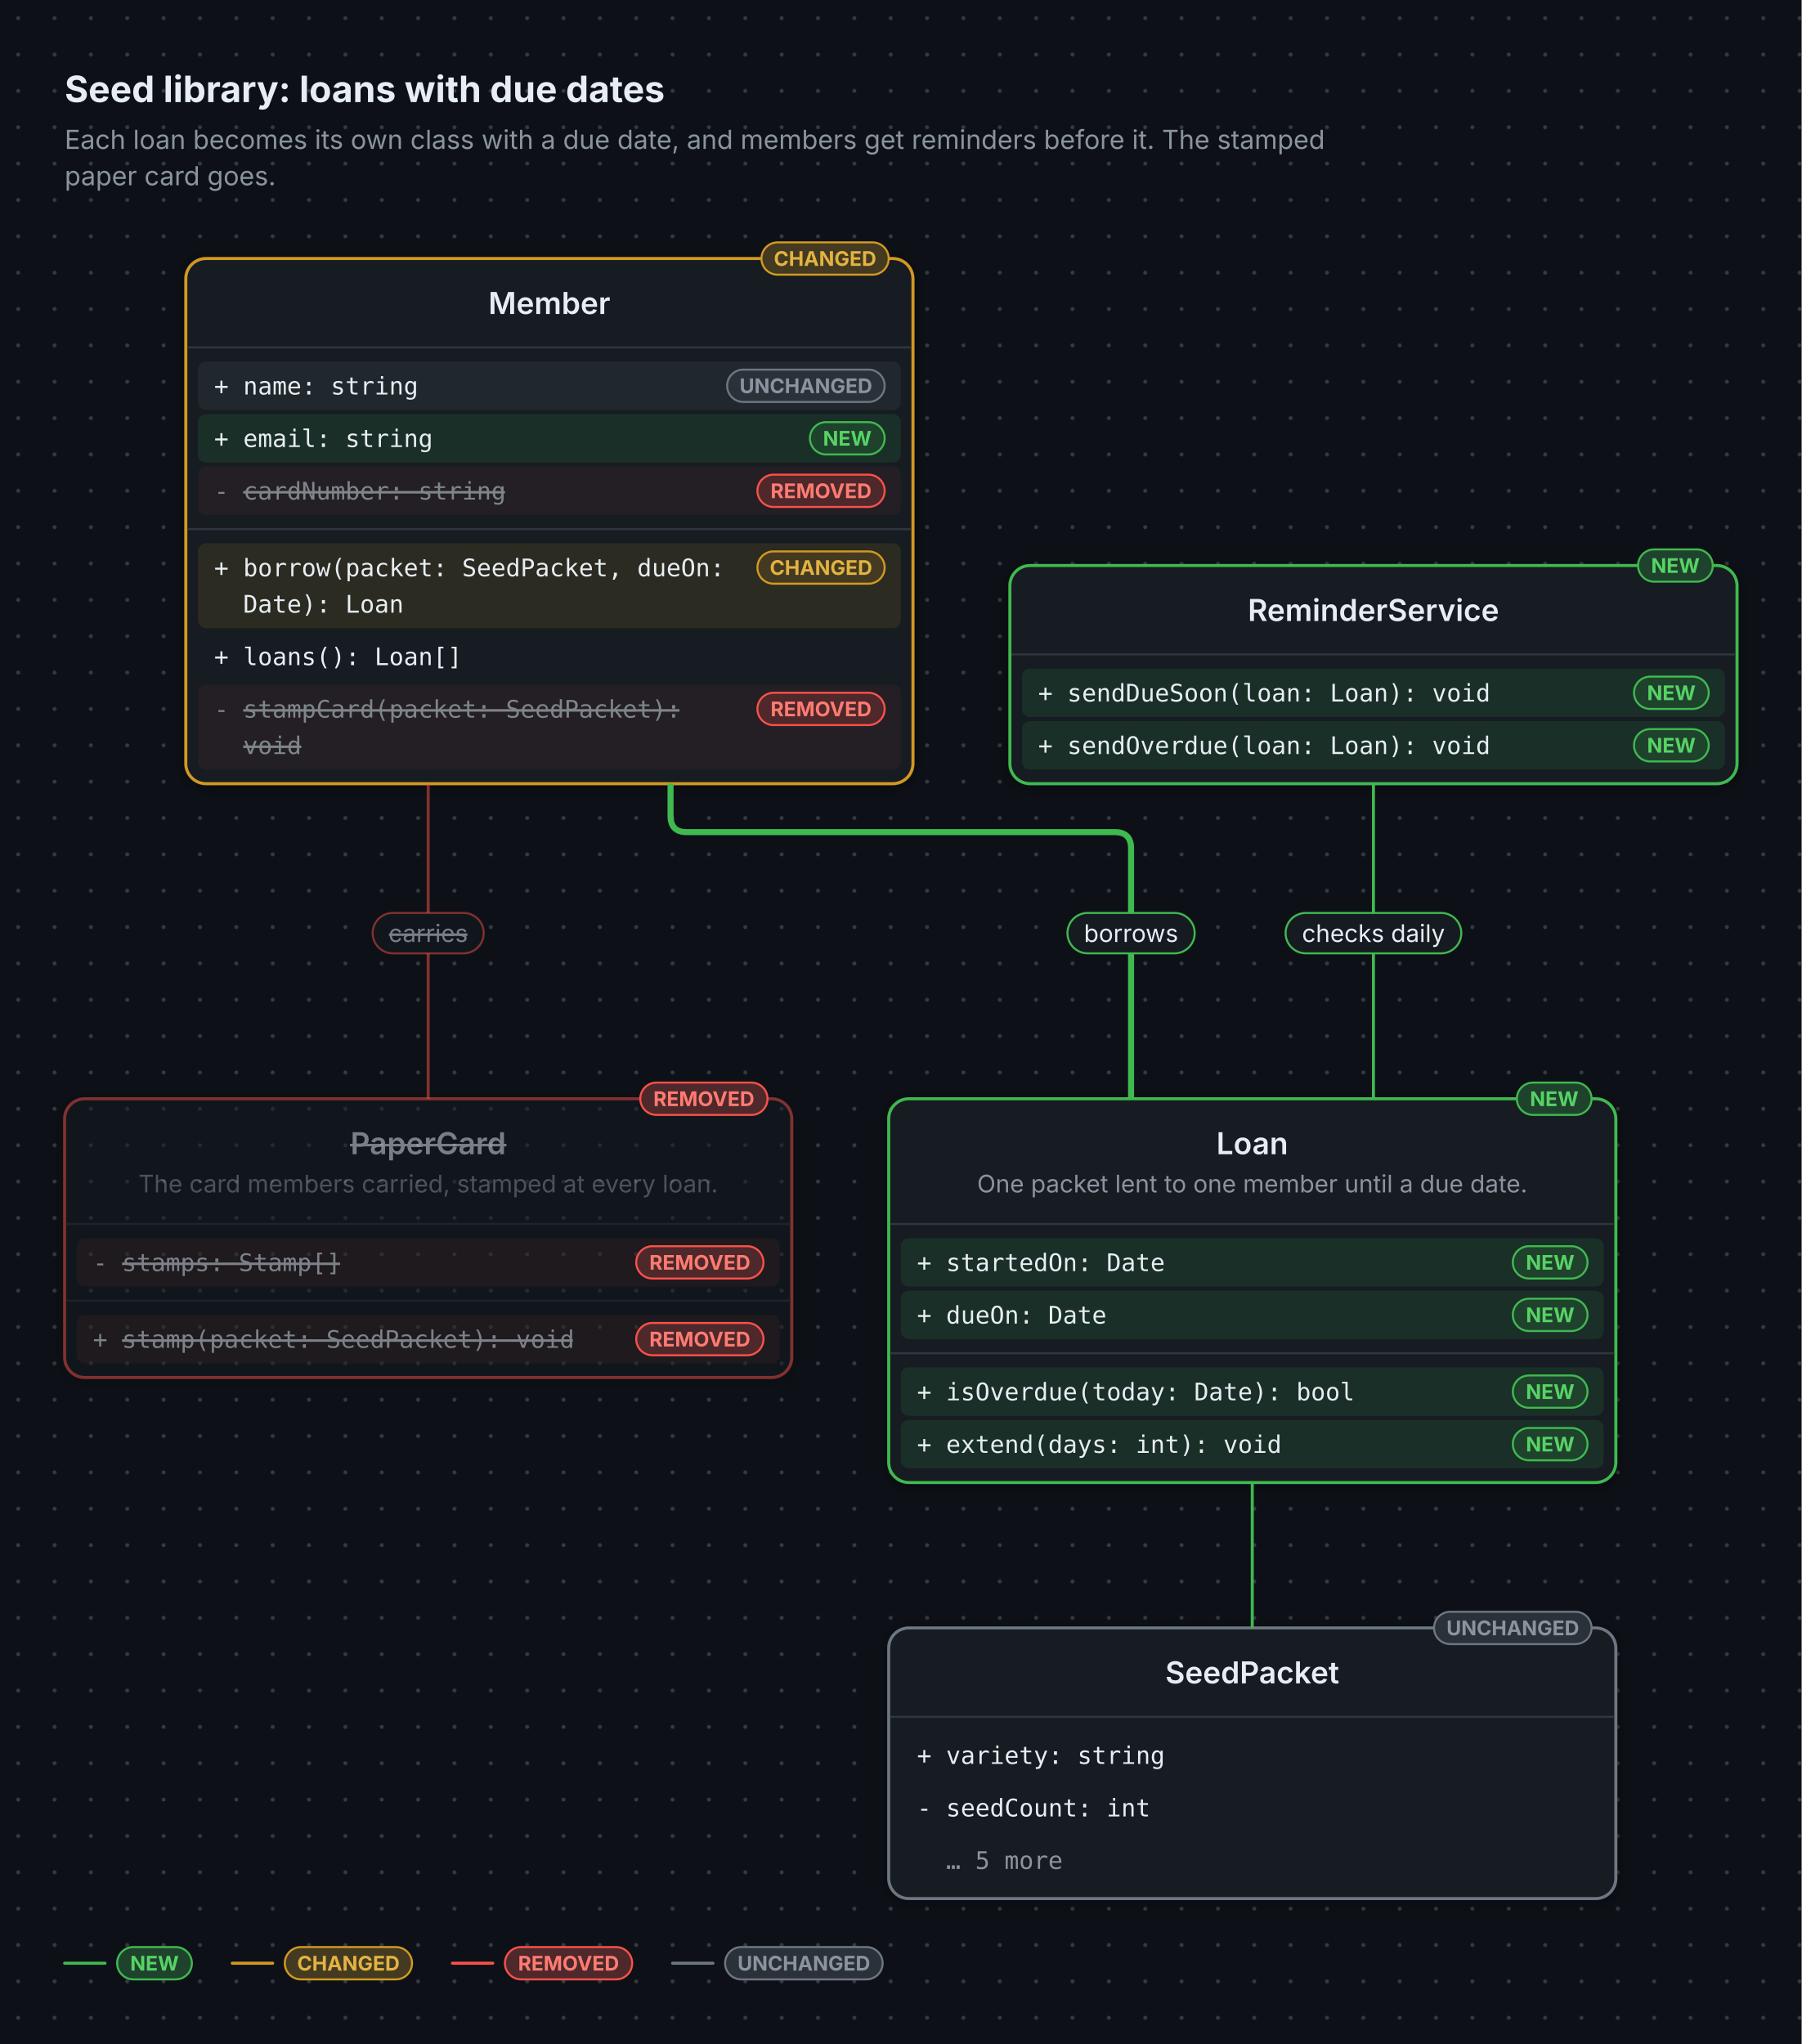
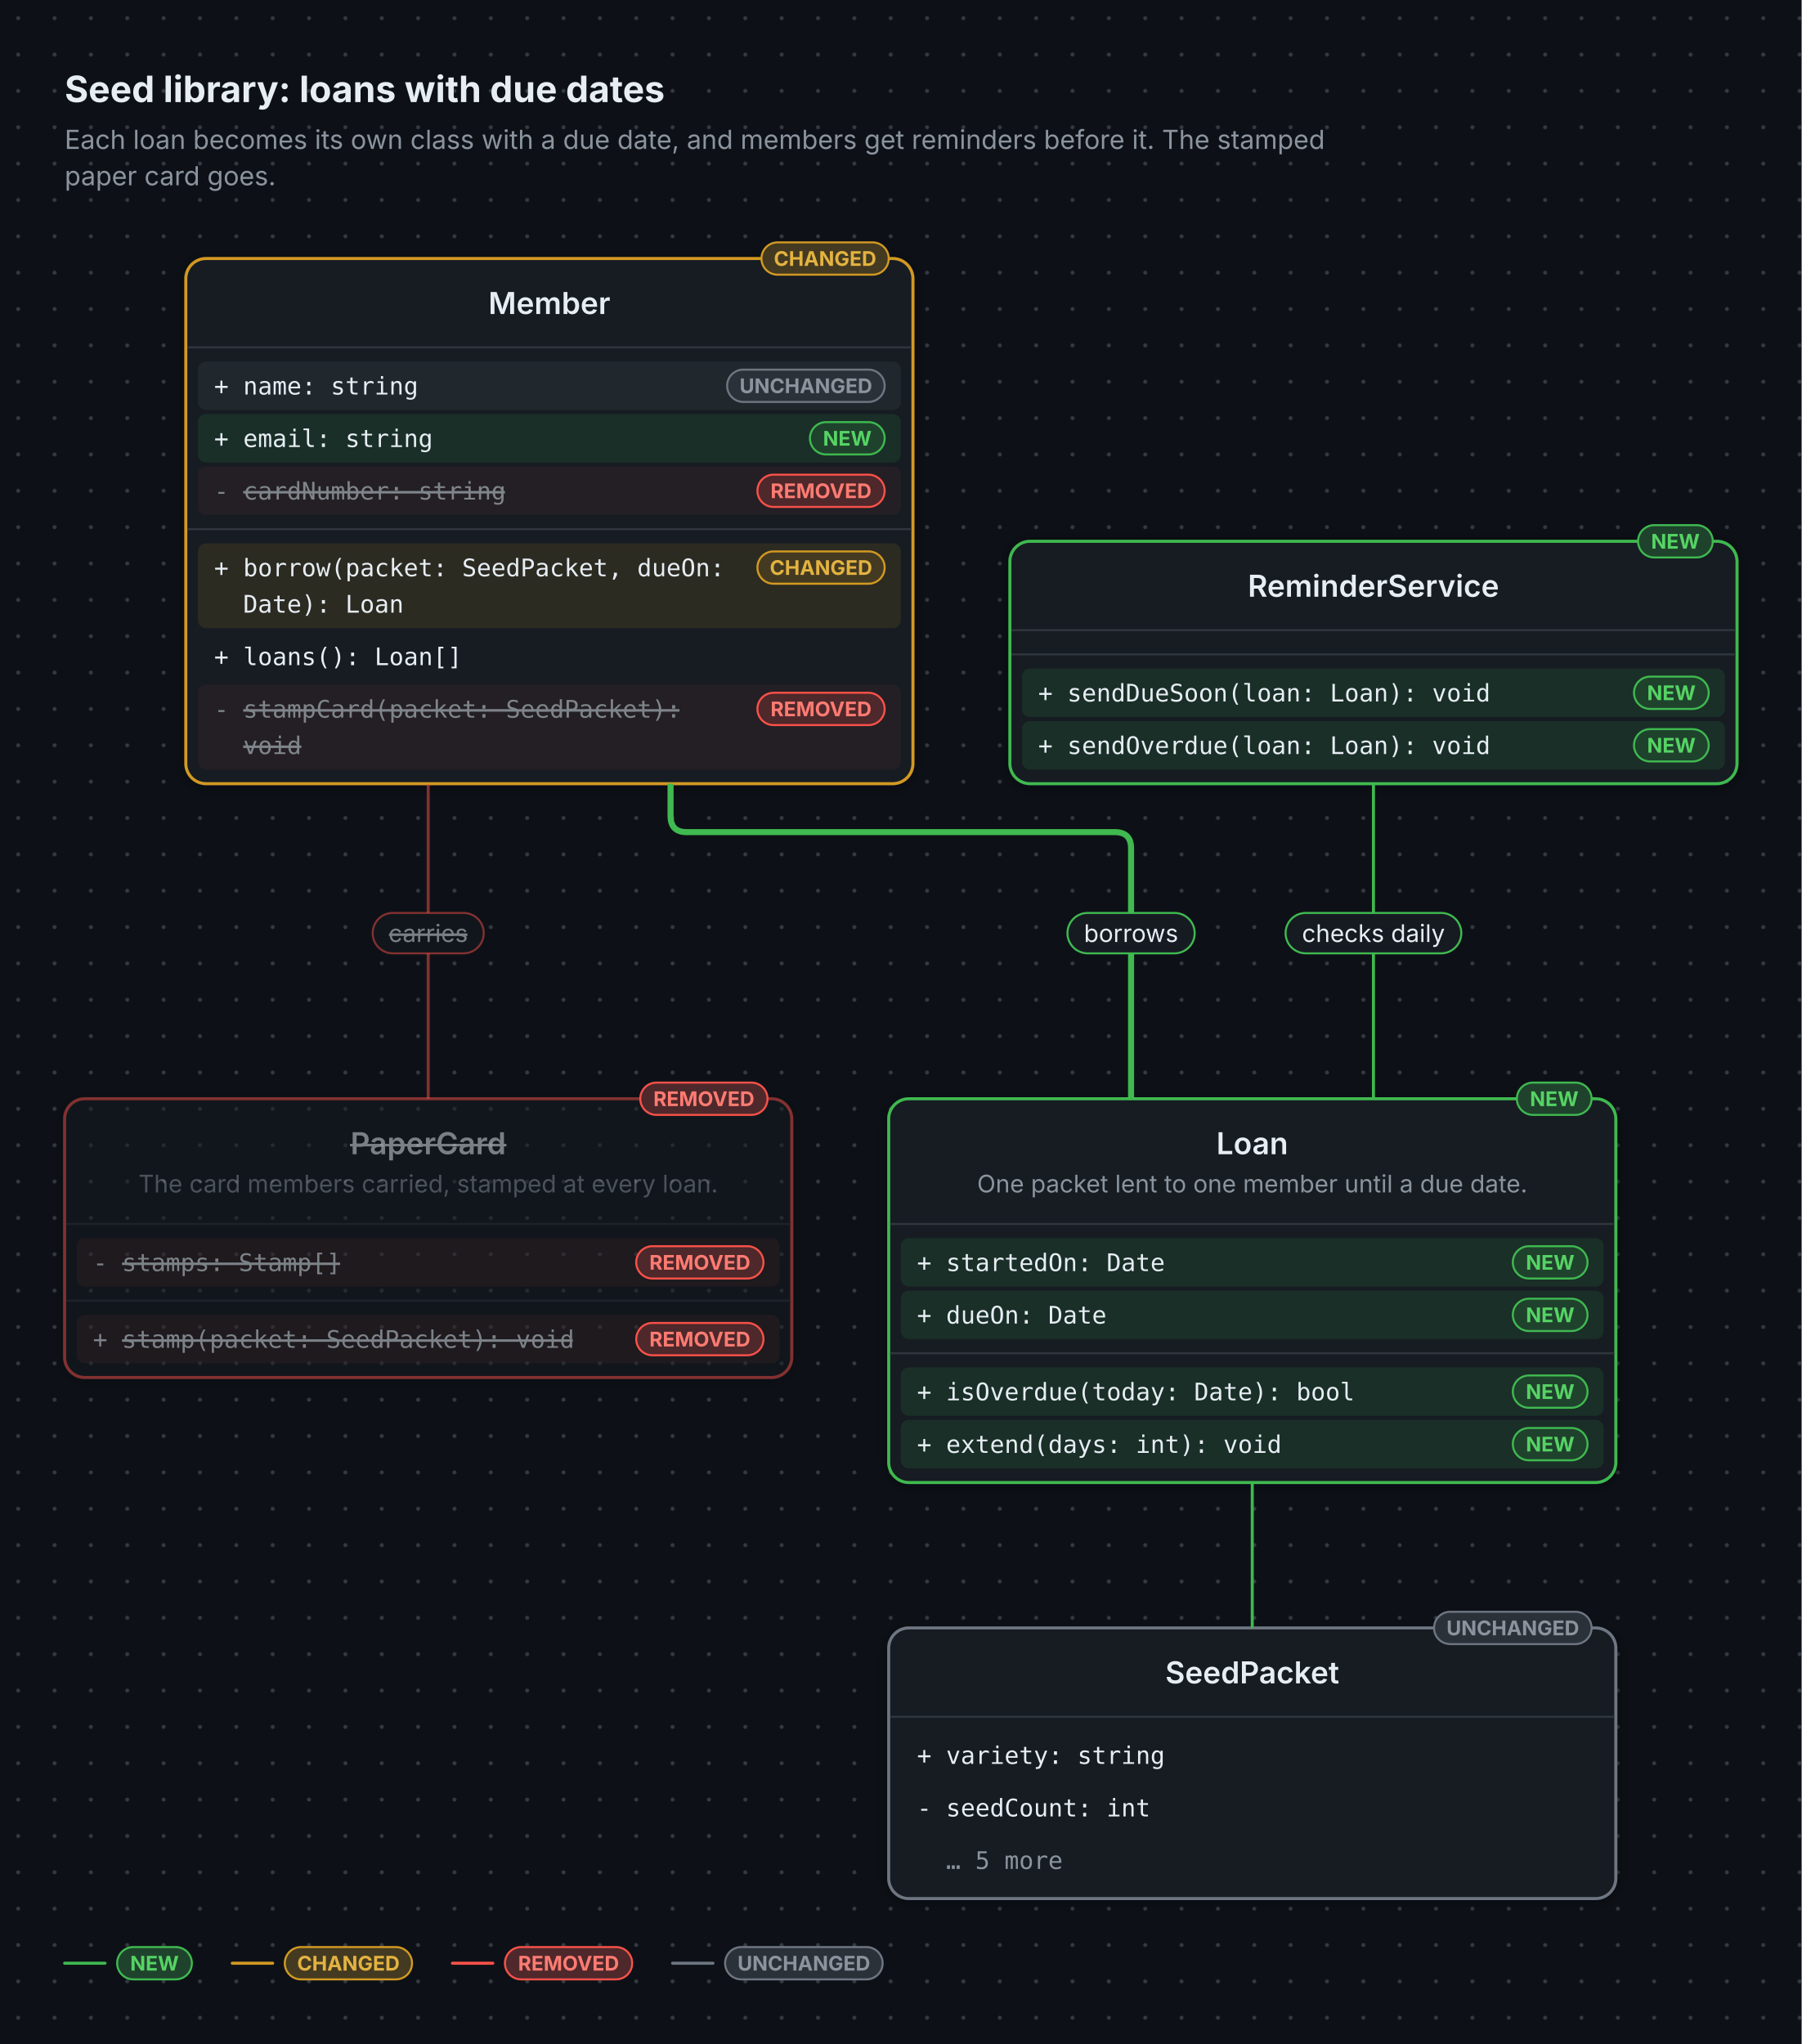
<svg xmlns="http://www.w3.org/2000/svg" width="892" height="1012" viewBox="0 0 892 1012">
  <defs>
    <pattern id="structa-grid-dark" width="18" height="18" patternUnits="userSpaceOnUse">
      <circle cx="9" cy="9" r="1" fill="#6e7681" fill-opacity="0.4" />
    </pattern>
    <filter id="structa-shadow-dark" x="-20%" y="-30%" width="140%" height="170%">
      <feDropShadow dx="0" dy="1" stdDeviation="3" flood-color="#010409" flood-opacity="0.5" />
    </filter>
  </defs>
  <rect width="892" height="1012" fill="#0d1117" />
  <rect width="892" height="1012" fill="url(#structa-grid-dark)" />
  <g class="title">
    <text x="32" y="50.55" font-family="Structa Inter, Inter, sans-serif" font-size="18" font-weight="700" fill="#e6edf3">Seed library: loans with due dates</text>
  </g>
  <g class="description">
    <text x="32" y="73.73" font-family="Structa Inter, Inter, sans-serif" font-size="13" font-weight="400" fill="#8b949e">Each loan becomes its own class with a due date, and members get reminders before it. The stamped</text>
    <text x="32" y="91.73" font-family="Structa Inter, Inter, sans-serif" font-size="13" font-weight="400" fill="#8b949e">paper card goes.</text>
  </g>
  <g class="card" data-id="member" data-kind="class" data-status="changed">
    <rect x="92" y="128" width="360" height="260" rx="10" fill="#161b22" stroke="#d29922" stroke-width="1.5" filter="url(#structa-shadow-dark)" />
    <line class="divider" x1="92.75" y1="172" x2="451.25" y2="172" stroke="#30363d" stroke-width="1" />
    <line class="divider" x1="92.75" y1="262" x2="451.25" y2="262" stroke="#30363d" stroke-width="1" />
    <text x="272" y="155.46" font-family="Structa Inter, Inter, sans-serif" font-size="15" font-weight="600" fill="#e6edf3" text-anchor="middle">Member</text>
    <g class="row" data-id="properties[0]" data-kind="property" data-status="unchanged">
      <rect x="98" y="179" width="348" height="24" rx="4" fill="#6e7681" fill-opacity="0.12" />
      <g class="symbol">
        <text x="106" y="195.32" font-family="Structa JetBrains Mono, JetBrains Mono, monospace" font-size="12" font-weight="400" fill="#e6edf3">+</text>
      </g>
      <text x="120.4" y="195.32" font-family="Structa JetBrains Mono, JetBrains Mono, monospace" font-size="12" font-weight="400" fill="#e6edf3">name: string</text>
      <g class="badge">
        <rect x="360" y="183" width="78" height="16" rx="8" fill="#161b22" />
        <rect x="360" y="183" width="78" height="16" rx="8" fill="#6e7681" fill-opacity="0.25" stroke="#6e7681" stroke-width="1" />
        <text x="399" y="194.64" font-family="Structa Inter, Inter, sans-serif" font-size="10" font-weight="700" fill="#8b949e" text-anchor="middle">UNCHANGED</text>
      </g>
    </g>
    <g class="row" data-id="properties[1]" data-kind="property" data-status="new">
      <rect x="98" y="205" width="348" height="24" rx="4" fill="#3fb950" fill-opacity="0.12" />
      <g class="symbol">
        <text x="106" y="221.32" font-family="Structa JetBrains Mono, JetBrains Mono, monospace" font-size="12" font-weight="400" fill="#e6edf3">+</text>
      </g>
      <text x="120.4" y="221.32" font-family="Structa JetBrains Mono, JetBrains Mono, monospace" font-size="12" font-weight="400" fill="#e6edf3">email: string</text>
      <g class="badge">
        <rect x="401" y="209" width="37" height="16" rx="8" fill="#161b22" />
        <rect x="401" y="209" width="37" height="16" rx="8" fill="#3fb950" fill-opacity="0.25" stroke="#3fb950" stroke-width="1" />
        <text x="419.5" y="220.64" font-family="Structa Inter, Inter, sans-serif" font-size="10" font-weight="700" fill="#56d364" text-anchor="middle">NEW</text>
      </g>
    </g>
    <g class="row" data-id="card-number" data-kind="property" data-status="removed">
      <g class="faded" opacity="0.5">
        <rect x="98" y="231" width="348" height="24" rx="4" fill="#f85149" fill-opacity="0.12" />
        <g class="symbol">
          <text x="106" y="247.32" font-family="Structa JetBrains Mono, JetBrains Mono, monospace" font-size="12" font-weight="400" fill="#e6edf3">-</text>
        </g>
        <text x="120.4" y="247.32" font-family="Structa JetBrains Mono, JetBrains Mono, monospace" font-size="12" font-weight="400" fill="#e6edf3">cardNumber: string</text>
        <line class="strike" x1="120.4" y1="243.72" x2="250" y2="243.72" stroke="#e6edf3" stroke-width="1.25" />
      </g>
      <g class="badge">
        <rect x="375" y="235" width="63" height="16" rx="8" fill="#161b22" />
        <rect x="375" y="235" width="63" height="16" rx="8" fill="#f85149" fill-opacity="0.25" stroke="#f85149" stroke-width="1" />
        <text x="406.5" y="246.64" font-family="Structa Inter, Inter, sans-serif" font-size="10" font-weight="700" fill="#ff7b72" text-anchor="middle">REMOVED</text>
      </g>
    </g>
    <g class="row" data-id="borrow" data-kind="method" data-status="changed">
      <rect x="98" y="269" width="348" height="42" rx="4" fill="#d29922" fill-opacity="0.12" />
      <g class="symbol">
        <text x="106" y="285.32" font-family="Structa JetBrains Mono, JetBrains Mono, monospace" font-size="12" font-weight="400" fill="#e6edf3">+</text>
      </g>
      <text x="120.4" y="285.32" font-family="Structa JetBrains Mono, JetBrains Mono, monospace" font-size="12" font-weight="400" fill="#e6edf3">borrow(packet: SeedPacket, dueOn:</text>
      <text x="120.4" y="303.32" font-family="Structa JetBrains Mono, JetBrains Mono, monospace" font-size="12" font-weight="400" fill="#e6edf3">Date): Loan</text>
      <g class="badge">
        <rect x="375" y="273" width="63" height="16" rx="8" fill="#161b22" />
        <rect x="375" y="273" width="63" height="16" rx="8" fill="#d29922" fill-opacity="0.25" stroke="#d29922" stroke-width="1" />
        <text x="406.5" y="284.64" font-family="Structa Inter, Inter, sans-serif" font-size="10" font-weight="700" fill="#e3b341" text-anchor="middle">CHANGED</text>
      </g>
    </g>
    <g class="row" data-id="methods[1]" data-kind="method">
      <g class="symbol">
        <text x="106" y="329.32" font-family="Structa JetBrains Mono, JetBrains Mono, monospace" font-size="12" font-weight="400" fill="#e6edf3">+</text>
      </g>
      <text x="120.4" y="329.32" font-family="Structa JetBrains Mono, JetBrains Mono, monospace" font-size="12" font-weight="400" fill="#e6edf3">loans(): Loan[]</text>
    </g>
    <g class="row" data-id="methods[2]" data-kind="method" data-status="removed">
      <g class="faded" opacity="0.5">
        <rect x="98" y="339" width="348" height="42" rx="4" fill="#f85149" fill-opacity="0.12" />
        <g class="symbol">
          <text x="106" y="355.32" font-family="Structa JetBrains Mono, JetBrains Mono, monospace" font-size="12" font-weight="400" fill="#e6edf3">-</text>
        </g>
        <text x="120.4" y="355.32" font-family="Structa JetBrains Mono, JetBrains Mono, monospace" font-size="12" font-weight="400" fill="#e6edf3">stampCard(packet: SeedPacket):</text>
        <line class="strike" x1="120.4" y1="351.72" x2="336.4" y2="351.72" stroke="#e6edf3" stroke-width="1.25" />
        <text x="120.4" y="373.32" font-family="Structa JetBrains Mono, JetBrains Mono, monospace" font-size="12" font-weight="400" fill="#e6edf3">void</text>
        <line class="strike" x1="120.4" y1="369.72" x2="149.2" y2="369.72" stroke="#e6edf3" stroke-width="1.25" />
      </g>
      <g class="badge">
        <rect x="375" y="343" width="63" height="16" rx="8" fill="#161b22" />
        <rect x="375" y="343" width="63" height="16" rx="8" fill="#f85149" fill-opacity="0.25" stroke="#f85149" stroke-width="1" />
        <text x="406.5" y="354.64" font-family="Structa Inter, Inter, sans-serif" font-size="10" font-weight="700" fill="#ff7b72" text-anchor="middle">REMOVED</text>
      </g>
    </g>
    <g class="badge">
      <rect x="377" y="120" width="63" height="16" rx="8" fill="#161b22" />
      <rect x="377" y="120" width="63" height="16" rx="8" fill="#d29922" fill-opacity="0.25" stroke="#d29922" stroke-width="1" />
      <text x="408.5" y="131.64" font-family="Structa Inter, Inter, sans-serif" font-size="10" font-weight="700" fill="#e3b341" text-anchor="middle">CHANGED</text>
    </g>
  </g>
  <g class="card" data-id="loan" data-kind="class" data-status="new">
    <rect x="440" y="544" width="360" height="190" rx="10" fill="#161b22" stroke="#3fb950" stroke-width="1.5" filter="url(#structa-shadow-dark)" />
    <line class="divider" x1="440.75" y1="606" x2="799.25" y2="606" stroke="#30363d" stroke-width="1" />
    <line class="divider" x1="440.75" y1="670" x2="799.25" y2="670" stroke="#30363d" stroke-width="1" />
    <text x="620" y="571.46" font-family="Structa Inter, Inter, sans-serif" font-size="15" font-weight="600" fill="#e6edf3" text-anchor="middle">Loan</text>
    <text x="620" y="590.37" font-family="Structa Inter, Inter, sans-serif" font-size="12" font-weight="400" fill="#8b949e" text-anchor="middle">One packet lent to one member until a due date.</text>
    <g class="row" data-id="properties[0]" data-kind="property" data-status="new">
      <rect x="446" y="613" width="348" height="24" rx="4" fill="#3fb950" fill-opacity="0.12" />
      <g class="symbol">
        <text x="454" y="629.32" font-family="Structa JetBrains Mono, JetBrains Mono, monospace" font-size="12" font-weight="400" fill="#e6edf3">+</text>
      </g>
      <text x="468.4" y="629.32" font-family="Structa JetBrains Mono, JetBrains Mono, monospace" font-size="12" font-weight="400" fill="#e6edf3">startedOn: Date</text>
      <g class="badge">
        <rect x="749" y="617" width="37" height="16" rx="8" fill="#161b22" />
        <rect x="749" y="617" width="37" height="16" rx="8" fill="#3fb950" fill-opacity="0.25" stroke="#3fb950" stroke-width="1" />
        <text x="767.5" y="628.64" font-family="Structa Inter, Inter, sans-serif" font-size="10" font-weight="700" fill="#56d364" text-anchor="middle">NEW</text>
      </g>
    </g>
    <g class="row" data-id="properties[1]" data-kind="property" data-status="new">
      <rect x="446" y="639" width="348" height="24" rx="4" fill="#3fb950" fill-opacity="0.12" />
      <g class="symbol">
        <text x="454" y="655.32" font-family="Structa JetBrains Mono, JetBrains Mono, monospace" font-size="12" font-weight="400" fill="#e6edf3">+</text>
      </g>
      <text x="468.4" y="655.32" font-family="Structa JetBrains Mono, JetBrains Mono, monospace" font-size="12" font-weight="400" fill="#e6edf3">dueOn: Date</text>
      <g class="badge">
        <rect x="749" y="643" width="37" height="16" rx="8" fill="#161b22" />
        <rect x="749" y="643" width="37" height="16" rx="8" fill="#3fb950" fill-opacity="0.25" stroke="#3fb950" stroke-width="1" />
        <text x="767.5" y="654.64" font-family="Structa Inter, Inter, sans-serif" font-size="10" font-weight="700" fill="#56d364" text-anchor="middle">NEW</text>
      </g>
    </g>
    <g class="row" data-id="methods[0]" data-kind="method" data-status="new">
      <rect x="446" y="677" width="348" height="24" rx="4" fill="#3fb950" fill-opacity="0.12" />
      <g class="symbol">
        <text x="454" y="693.32" font-family="Structa JetBrains Mono, JetBrains Mono, monospace" font-size="12" font-weight="400" fill="#e6edf3">+</text>
      </g>
      <text x="468.4" y="693.32" font-family="Structa JetBrains Mono, JetBrains Mono, monospace" font-size="12" font-weight="400" fill="#e6edf3">isOverdue(today: Date): bool</text>
      <g class="badge">
        <rect x="749" y="681" width="37" height="16" rx="8" fill="#161b22" />
        <rect x="749" y="681" width="37" height="16" rx="8" fill="#3fb950" fill-opacity="0.25" stroke="#3fb950" stroke-width="1" />
        <text x="767.5" y="692.64" font-family="Structa Inter, Inter, sans-serif" font-size="10" font-weight="700" fill="#56d364" text-anchor="middle">NEW</text>
      </g>
    </g>
    <g class="row" data-id="methods[1]" data-kind="method" data-status="new">
      <rect x="446" y="703" width="348" height="24" rx="4" fill="#3fb950" fill-opacity="0.12" />
      <g class="symbol">
        <text x="454" y="719.32" font-family="Structa JetBrains Mono, JetBrains Mono, monospace" font-size="12" font-weight="400" fill="#e6edf3">+</text>
      </g>
      <text x="468.4" y="719.32" font-family="Structa JetBrains Mono, JetBrains Mono, monospace" font-size="12" font-weight="400" fill="#e6edf3">extend(days: int): void</text>
      <g class="badge">
        <rect x="749" y="707" width="37" height="16" rx="8" fill="#161b22" />
        <rect x="749" y="707" width="37" height="16" rx="8" fill="#3fb950" fill-opacity="0.25" stroke="#3fb950" stroke-width="1" />
        <text x="767.5" y="718.64" font-family="Structa Inter, Inter, sans-serif" font-size="10" font-weight="700" fill="#56d364" text-anchor="middle">NEW</text>
      </g>
    </g>
    <g class="badge">
      <rect x="751" y="536" width="37" height="16" rx="8" fill="#161b22" />
      <rect x="751" y="536" width="37" height="16" rx="8" fill="#3fb950" fill-opacity="0.25" stroke="#3fb950" stroke-width="1" />
      <text x="769.5" y="547.64" font-family="Structa Inter, Inter, sans-serif" font-size="10" font-weight="700" fill="#56d364" text-anchor="middle">NEW</text>
    </g>
  </g>
  <g class="card" data-id="packet" data-kind="class" data-status="unchanged">
    <rect x="440" y="806" width="360" height="134" rx="10" fill="#161b22" stroke="#6e7681" stroke-width="1.5" filter="url(#structa-shadow-dark)" />
    <line class="divider" x1="440.75" y1="850" x2="799.25" y2="850" stroke="#30363d" stroke-width="1" />
    <text x="620" y="833.46" font-family="Structa Inter, Inter, sans-serif" font-size="15" font-weight="600" fill="#e6edf3" text-anchor="middle">SeedPacket</text>
    <g class="more">
      <text x="468.4" y="925.32" font-family="Structa JetBrains Mono, JetBrains Mono, monospace" font-size="12" font-weight="400" fill="#8b949e">… 5 more</text>
    </g>
    <g class="row" data-id="properties[0]" data-kind="property">
      <g class="symbol">
        <text x="454" y="873.32" font-family="Structa JetBrains Mono, JetBrains Mono, monospace" font-size="12" font-weight="400" fill="#e6edf3">+</text>
      </g>
      <text x="468.4" y="873.32" font-family="Structa JetBrains Mono, JetBrains Mono, monospace" font-size="12" font-weight="400" fill="#e6edf3">variety: string</text>
    </g>
    <g class="row" data-id="properties[1]" data-kind="property">
      <g class="symbol">
        <text x="454" y="899.32" font-family="Structa JetBrains Mono, JetBrains Mono, monospace" font-size="12" font-weight="400" fill="#e6edf3">-</text>
      </g>
      <text x="468.4" y="899.32" font-family="Structa JetBrains Mono, JetBrains Mono, monospace" font-size="12" font-weight="400" fill="#e6edf3">seedCount: int</text>
    </g>
    <g class="badge">
      <rect x="710" y="798" width="78" height="16" rx="8" fill="#161b22" />
      <rect x="710" y="798" width="78" height="16" rx="8" fill="#6e7681" fill-opacity="0.25" stroke="#6e7681" stroke-width="1" />
      <text x="749" y="809.64" font-family="Structa Inter, Inter, sans-serif" font-size="10" font-weight="700" fill="#8b949e" text-anchor="middle">UNCHANGED</text>
    </g>
  </g>
  <g class="card" data-id="paper-card" data-kind="class" data-status="removed">
    <g class="faded" opacity="0.5">
      <rect x="32" y="544" width="360" height="138" rx="10" fill="#161b22" stroke="#f85149" stroke-width="1.5" filter="url(#structa-shadow-dark)" />
      <line class="divider" x1="32.75" y1="606" x2="391.25" y2="606" stroke="#30363d" stroke-width="1" />
      <line class="divider" x1="32.75" y1="644" x2="391.25" y2="644" stroke="#30363d" stroke-width="1" />
      <text x="212" y="571.46" font-family="Structa Inter, Inter, sans-serif" font-size="15" font-weight="600" fill="#e6edf3" text-anchor="middle">PaperCard</text>
      <line class="strike" x1="173.27" y1="566.96" x2="250.73" y2="566.96" stroke="#e6edf3" stroke-width="1.25" />
      <text x="212" y="590.37" font-family="Structa Inter, Inter, sans-serif" font-size="12" font-weight="400" fill="#8b949e" text-anchor="middle">The card members carried, stamped at every loan.</text>
    </g>
    <g class="row" data-id="properties[0]" data-kind="property" data-status="removed">
      <g class="faded" opacity="0.5">
        <rect x="38" y="613" width="348" height="24" rx="4" fill="#f85149" fill-opacity="0.12" />
        <g class="symbol">
          <text x="46" y="629.32" font-family="Structa JetBrains Mono, JetBrains Mono, monospace" font-size="12" font-weight="400" fill="#e6edf3">-</text>
        </g>
        <text x="60.4" y="629.32" font-family="Structa JetBrains Mono, JetBrains Mono, monospace" font-size="12" font-weight="400" fill="#e6edf3">stamps: Stamp[]</text>
        <line class="strike" x1="60.4" y1="625.72" x2="168.4" y2="625.72" stroke="#e6edf3" stroke-width="1.25" />
      </g>
      <g class="badge">
        <rect x="315" y="617" width="63" height="16" rx="8" fill="#161b22" />
        <rect x="315" y="617" width="63" height="16" rx="8" fill="#f85149" fill-opacity="0.25" stroke="#f85149" stroke-width="1" />
        <text x="346.5" y="628.64" font-family="Structa Inter, Inter, sans-serif" font-size="10" font-weight="700" fill="#ff7b72" text-anchor="middle">REMOVED</text>
      </g>
    </g>
    <g class="row" data-id="methods[0]" data-kind="method" data-status="removed">
      <g class="faded" opacity="0.5">
        <rect x="38" y="651" width="348" height="24" rx="4" fill="#f85149" fill-opacity="0.12" />
        <g class="symbol">
          <text x="46" y="667.32" font-family="Structa JetBrains Mono, JetBrains Mono, monospace" font-size="12" font-weight="400" fill="#e6edf3">+</text>
        </g>
        <text x="60.4" y="667.32" font-family="Structa JetBrains Mono, JetBrains Mono, monospace" font-size="12" font-weight="400" fill="#e6edf3">stamp(packet: SeedPacket): void</text>
        <line class="strike" x1="60.4" y1="663.72" x2="283.6" y2="663.72" stroke="#e6edf3" stroke-width="1.25" />
      </g>
      <g class="badge">
        <rect x="315" y="655" width="63" height="16" rx="8" fill="#161b22" />
        <rect x="315" y="655" width="63" height="16" rx="8" fill="#f85149" fill-opacity="0.25" stroke="#f85149" stroke-width="1" />
        <text x="346.5" y="666.64" font-family="Structa Inter, Inter, sans-serif" font-size="10" font-weight="700" fill="#ff7b72" text-anchor="middle">REMOVED</text>
      </g>
    </g>
    <g class="badge">
      <rect x="317" y="536" width="63" height="16" rx="8" fill="#161b22" />
      <rect x="317" y="536" width="63" height="16" rx="8" fill="#f85149" fill-opacity="0.25" stroke="#f85149" stroke-width="1" />
      <text x="348.5" y="547.64" font-family="Structa Inter, Inter, sans-serif" font-size="10" font-weight="700" fill="#ff7b72" text-anchor="middle">REMOVED</text>
    </g>
  </g>
  <g class="card" data-id="reminders" data-kind="class" data-status="new">
-     <rect x="500" y="280" width="360" height="108" rx="10" fill="#161b22" stroke="#3fb950" stroke-width="1.5" filter="url(#structa-shadow-dark)" />
+     <rect x="500" y="268" width="360" height="120" rx="10" fill="#161b22" stroke="#3fb950" stroke-width="1.5" filter="url(#structa-shadow-dark)" />
+     <line class="divider" x1="500.75" y1="312" x2="859.25" y2="312" stroke="#30363d" stroke-width="1" />
    <line class="divider" x1="500.75" y1="324" x2="859.25" y2="324" stroke="#30363d" stroke-width="1" />
-     <text x="680" y="307.46" font-family="Structa Inter, Inter, sans-serif" font-size="15" font-weight="600" fill="#e6edf3" text-anchor="middle">ReminderService</text>
+     <text x="680" y="295.46" font-family="Structa Inter, Inter, sans-serif" font-size="15" font-weight="600" fill="#e6edf3" text-anchor="middle">ReminderService</text>
    <g class="row" data-id="methods[0]" data-kind="method" data-status="new">
      <rect x="506" y="331" width="348" height="24" rx="4" fill="#3fb950" fill-opacity="0.12" />
      <g class="symbol">
        <text x="514" y="347.32" font-family="Structa JetBrains Mono, JetBrains Mono, monospace" font-size="12" font-weight="400" fill="#e6edf3">+</text>
      </g>
      <text x="528.4" y="347.32" font-family="Structa JetBrains Mono, JetBrains Mono, monospace" font-size="12" font-weight="400" fill="#e6edf3">sendDueSoon(loan: Loan): void</text>
      <g class="badge">
        <rect x="809" y="335" width="37" height="16" rx="8" fill="#161b22" />
        <rect x="809" y="335" width="37" height="16" rx="8" fill="#3fb950" fill-opacity="0.25" stroke="#3fb950" stroke-width="1" />
        <text x="827.5" y="346.64" font-family="Structa Inter, Inter, sans-serif" font-size="10" font-weight="700" fill="#56d364" text-anchor="middle">NEW</text>
      </g>
    </g>
    <g class="row" data-id="methods[1]" data-kind="method" data-status="new">
      <rect x="506" y="357" width="348" height="24" rx="4" fill="#3fb950" fill-opacity="0.12" />
      <g class="symbol">
        <text x="514" y="373.32" font-family="Structa JetBrains Mono, JetBrains Mono, monospace" font-size="12" font-weight="400" fill="#e6edf3">+</text>
      </g>
      <text x="528.4" y="373.32" font-family="Structa JetBrains Mono, JetBrains Mono, monospace" font-size="12" font-weight="400" fill="#e6edf3">sendOverdue(loan: Loan): void</text>
      <g class="badge">
        <rect x="809" y="361" width="37" height="16" rx="8" fill="#161b22" />
        <rect x="809" y="361" width="37" height="16" rx="8" fill="#3fb950" fill-opacity="0.25" stroke="#3fb950" stroke-width="1" />
        <text x="827.5" y="372.64" font-family="Structa Inter, Inter, sans-serif" font-size="10" font-weight="700" fill="#56d364" text-anchor="middle">NEW</text>
      </g>
    </g>
    <g class="badge">
-       <rect x="811" y="272" width="37" height="16" rx="8" fill="#161b22" />
-       <rect x="811" y="272" width="37" height="16" rx="8" fill="#3fb950" fill-opacity="0.25" stroke="#3fb950" stroke-width="1" />
-       <text x="829.5" y="283.64" font-family="Structa Inter, Inter, sans-serif" font-size="10" font-weight="700" fill="#56d364" text-anchor="middle">NEW</text>
+       <rect x="811" y="260" width="37" height="16" rx="8" fill="#161b22" />
+       <rect x="811" y="260" width="37" height="16" rx="8" fill="#3fb950" fill-opacity="0.25" stroke="#3fb950" stroke-width="1" />
+       <text x="829.5" y="271.64" font-family="Structa Inter, Inter, sans-serif" font-size="10" font-weight="700" fill="#56d364" text-anchor="middle">NEW</text>
    </g>
  </g>
  <g class="line" data-id="edges[0]" data-kind="association" data-from="member" data-to="loan" data-status="new">
    <path d="M332 388 L332 404 Q332 412 340 412 L552 412 Q560 412 560 420 L560 544" fill="none" stroke="#3fb950" stroke-width="3" stroke-linejoin="round" />
  </g>
  <g class="line" data-id="edges[1]" data-kind="association" data-from="loan" data-to="packet" data-status="new">
    <path d="M620 734 L620 806" fill="none" stroke="#3fb950" stroke-width="1.5" stroke-linejoin="round" />
  </g>
  <g class="line" data-id="edges[2]" data-kind="association" data-from="member" data-to="paper-card" data-status="removed">
    <g class="faded" opacity="0.5">
      <path d="M212 388 L212 544" fill="none" stroke="#f85149" stroke-width="1.5" stroke-linejoin="round" />
    </g>
  </g>
  <g class="line" data-id="edges[3]" data-kind="association" data-from="reminders" data-to="loan" data-status="new">
    <path d="M680 388 L680 544" fill="none" stroke="#3fb950" stroke-width="1.5" stroke-linejoin="round" />
  </g>
  <g class="line-labels">
    <g class="line-label" data-line="edges[0]">
      <rect x="528.5" y="452" width="63" height="20" rx="10" fill="#161b22" stroke="#3fb950" stroke-width="1" />
      <text x="560" y="466.37" font-family="Structa Inter, Inter, sans-serif" font-size="12" font-weight="400" fill="#e6edf3" text-anchor="middle">borrows</text>
    </g>
    <g class="line-label" data-line="edges[2]">
      <rect x="184.5" y="452" width="55" height="20" rx="10" fill="#0d1117" />
      <g class="faded" opacity="0.5">
        <rect x="184.5" y="452" width="55" height="20" rx="10" fill="#161b22" stroke="#f85149" stroke-width="1" />
        <text x="212" y="466.37" font-family="Structa Inter, Inter, sans-serif" font-size="12" font-weight="400" fill="#e6edf3" text-anchor="middle">carries</text>
        <line class="strike" x1="192.57" y1="462.77" x2="231.43" y2="462.77" stroke="#e6edf3" stroke-width="1.25" />
      </g>
    </g>
    <g class="line-label" data-line="edges[3]">
      <rect x="636.5" y="452" width="87" height="20" rx="10" fill="#161b22" stroke="#3fb950" stroke-width="1" />
      <text x="680" y="466.37" font-family="Structa Inter, Inter, sans-serif" font-size="12" font-weight="400" fill="#e6edf3" text-anchor="middle">checks daily</text>
    </g>
  </g>
  <g class="legend">
    <g class="legend-item" data-status="new">
      <line class="swatch" x1="32" y1="972" x2="52" y2="972" stroke="#3fb950" stroke-width="1.5" stroke-linecap="round" />
      <g class="badge">
        <rect x="58" y="964" width="37" height="16" rx="8" fill="#161b22" />
        <rect x="58" y="964" width="37" height="16" rx="8" fill="#3fb950" fill-opacity="0.25" stroke="#3fb950" stroke-width="1" />
        <text x="76.5" y="975.64" font-family="Structa Inter, Inter, sans-serif" font-size="10" font-weight="700" fill="#56d364" text-anchor="middle">NEW</text>
      </g>
    </g>
    <g class="legend-item" data-status="changed">
      <line class="swatch" x1="115" y1="972" x2="135" y2="972" stroke="#d29922" stroke-width="1.5" stroke-linecap="round" />
      <g class="badge">
        <rect x="141" y="964" width="63" height="16" rx="8" fill="#161b22" />
        <rect x="141" y="964" width="63" height="16" rx="8" fill="#d29922" fill-opacity="0.25" stroke="#d29922" stroke-width="1" />
        <text x="172.5" y="975.64" font-family="Structa Inter, Inter, sans-serif" font-size="10" font-weight="700" fill="#e3b341" text-anchor="middle">CHANGED</text>
      </g>
    </g>
    <g class="legend-item" data-status="removed">
      <line class="swatch" x1="224" y1="972" x2="244" y2="972" stroke="#f85149" stroke-width="1.5" stroke-linecap="round" />
      <g class="badge">
        <rect x="250" y="964" width="63" height="16" rx="8" fill="#161b22" />
        <rect x="250" y="964" width="63" height="16" rx="8" fill="#f85149" fill-opacity="0.25" stroke="#f85149" stroke-width="1" />
        <text x="281.5" y="975.64" font-family="Structa Inter, Inter, sans-serif" font-size="10" font-weight="700" fill="#ff7b72" text-anchor="middle">REMOVED</text>
      </g>
    </g>
    <g class="legend-item" data-status="unchanged">
      <line class="swatch" x1="333" y1="972" x2="353" y2="972" stroke="#6e7681" stroke-width="1.5" stroke-linecap="round" />
      <g class="badge">
        <rect x="359" y="964" width="78" height="16" rx="8" fill="#161b22" />
        <rect x="359" y="964" width="78" height="16" rx="8" fill="#6e7681" fill-opacity="0.25" stroke="#6e7681" stroke-width="1" />
        <text x="398" y="975.64" font-family="Structa Inter, Inter, sans-serif" font-size="10" font-weight="700" fill="#8b949e" text-anchor="middle">UNCHANGED</text>
      </g>
    </g>
  </g>
</svg>
